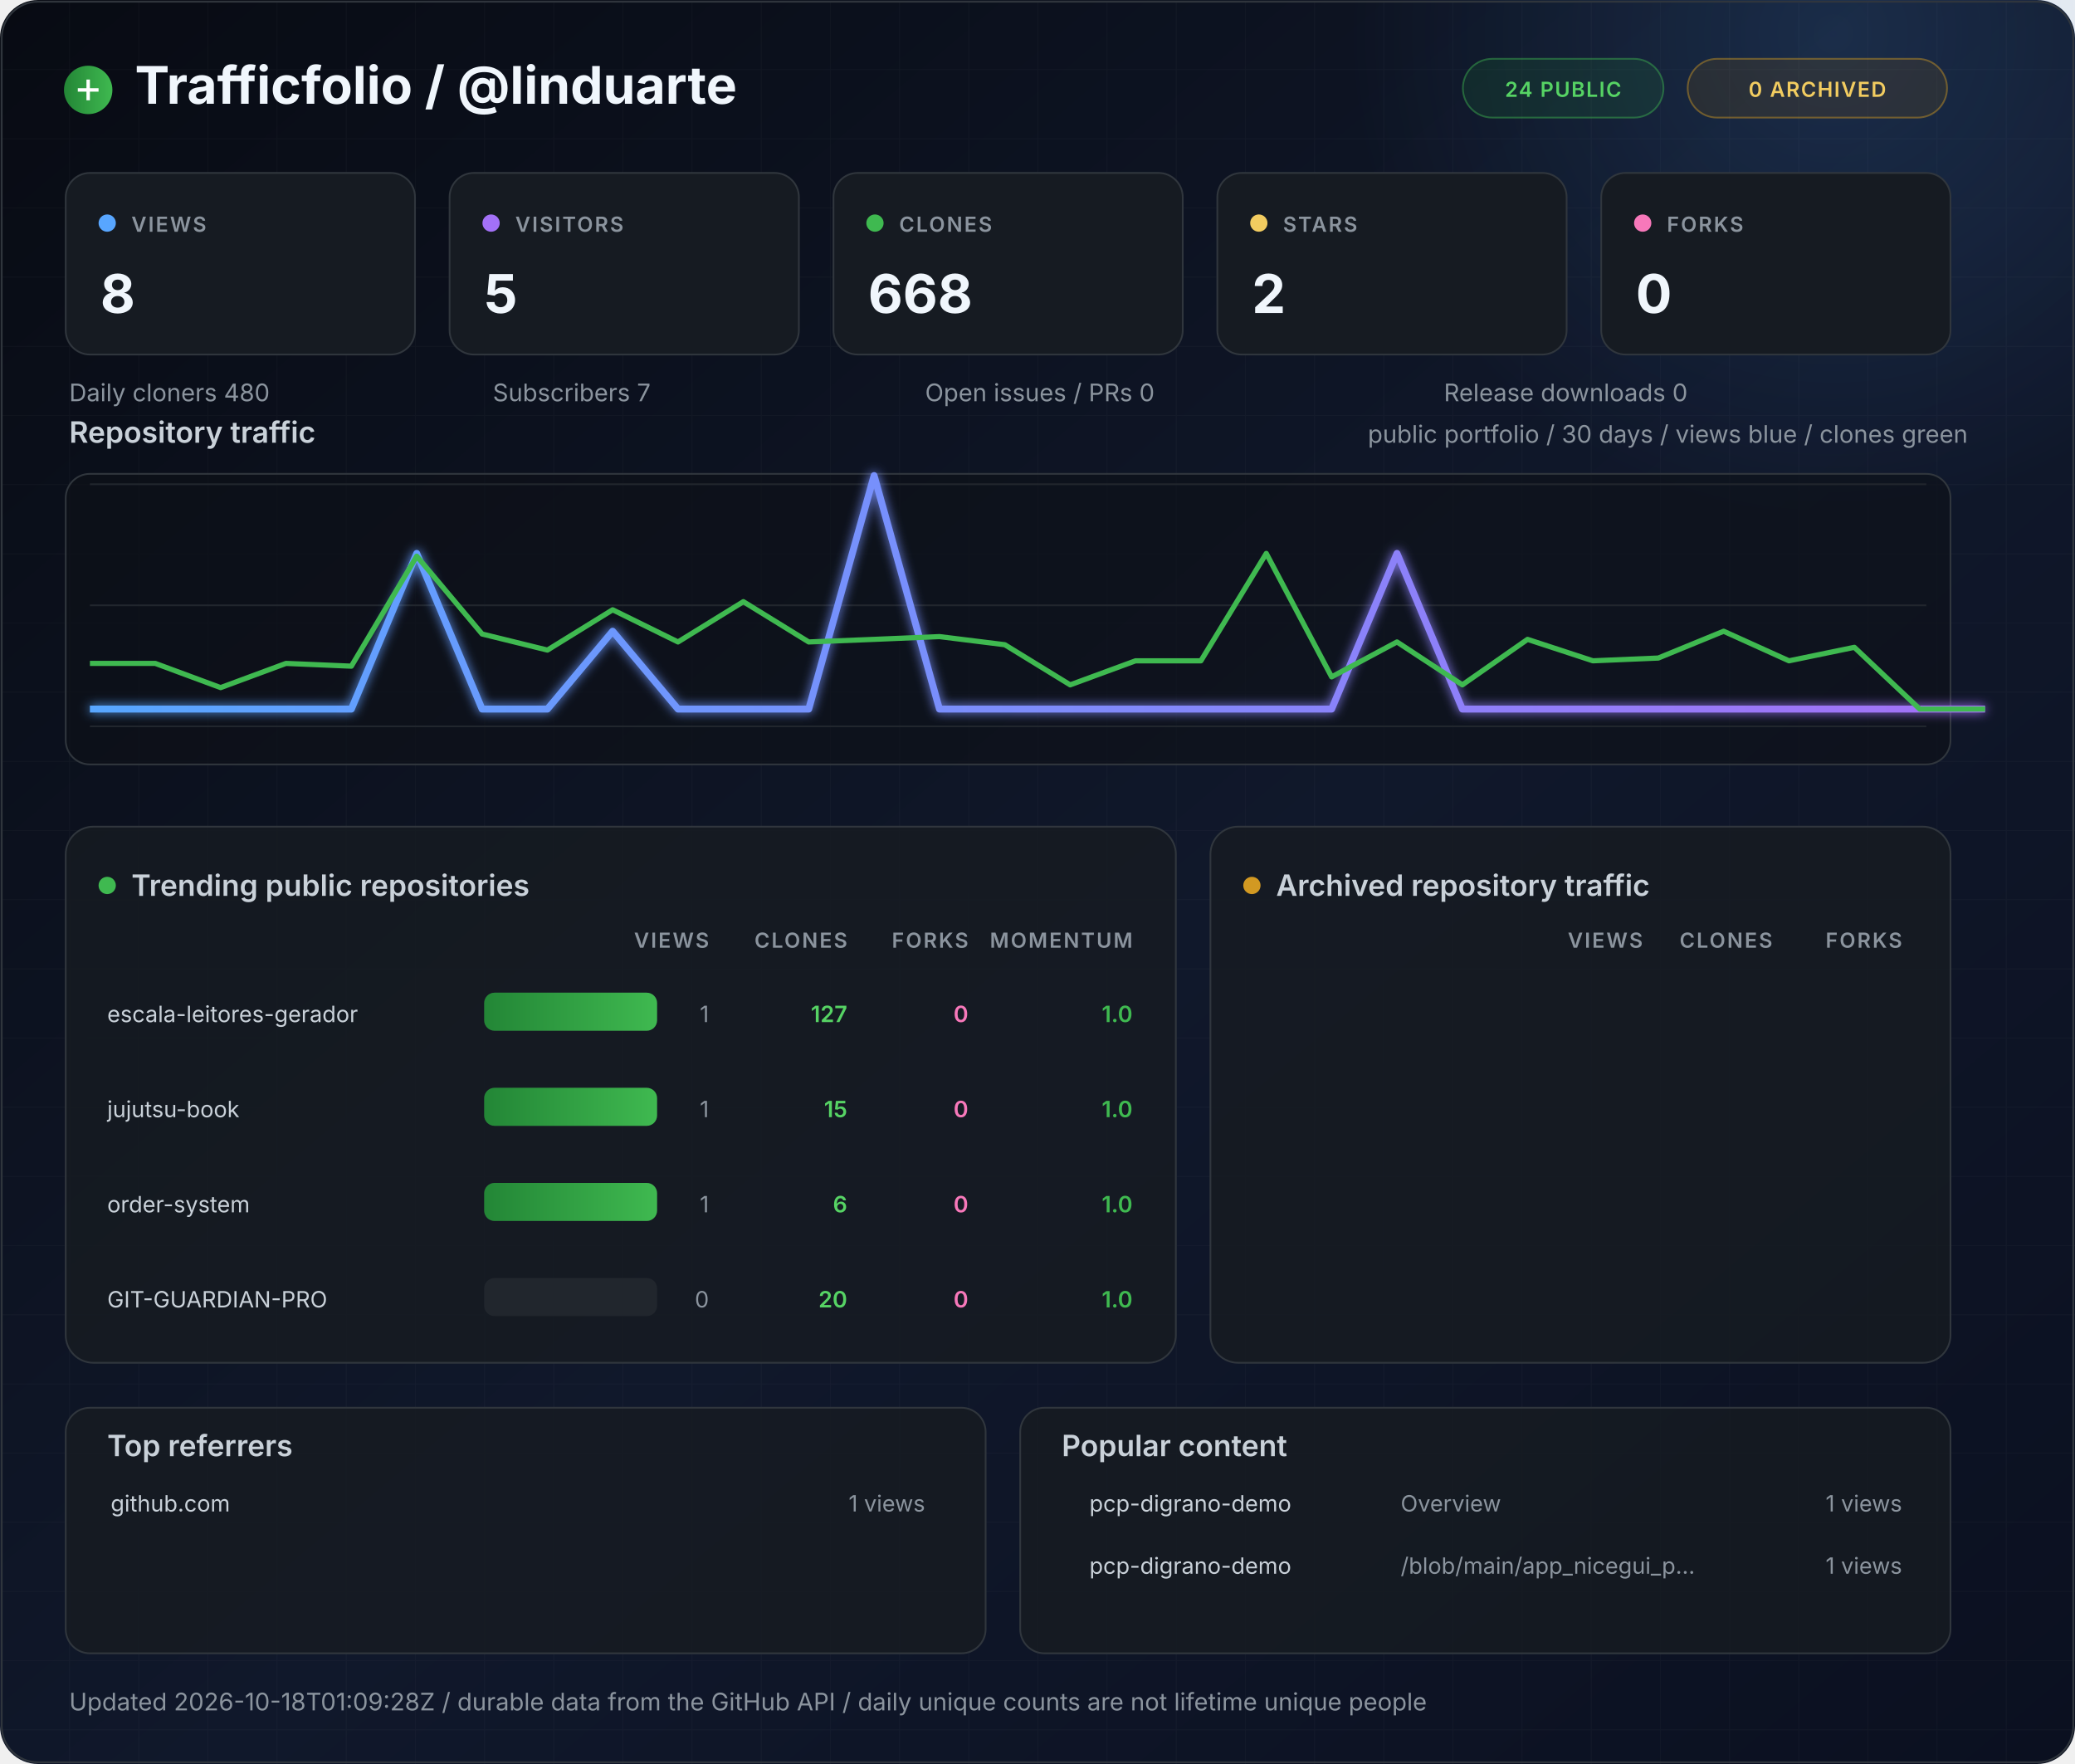
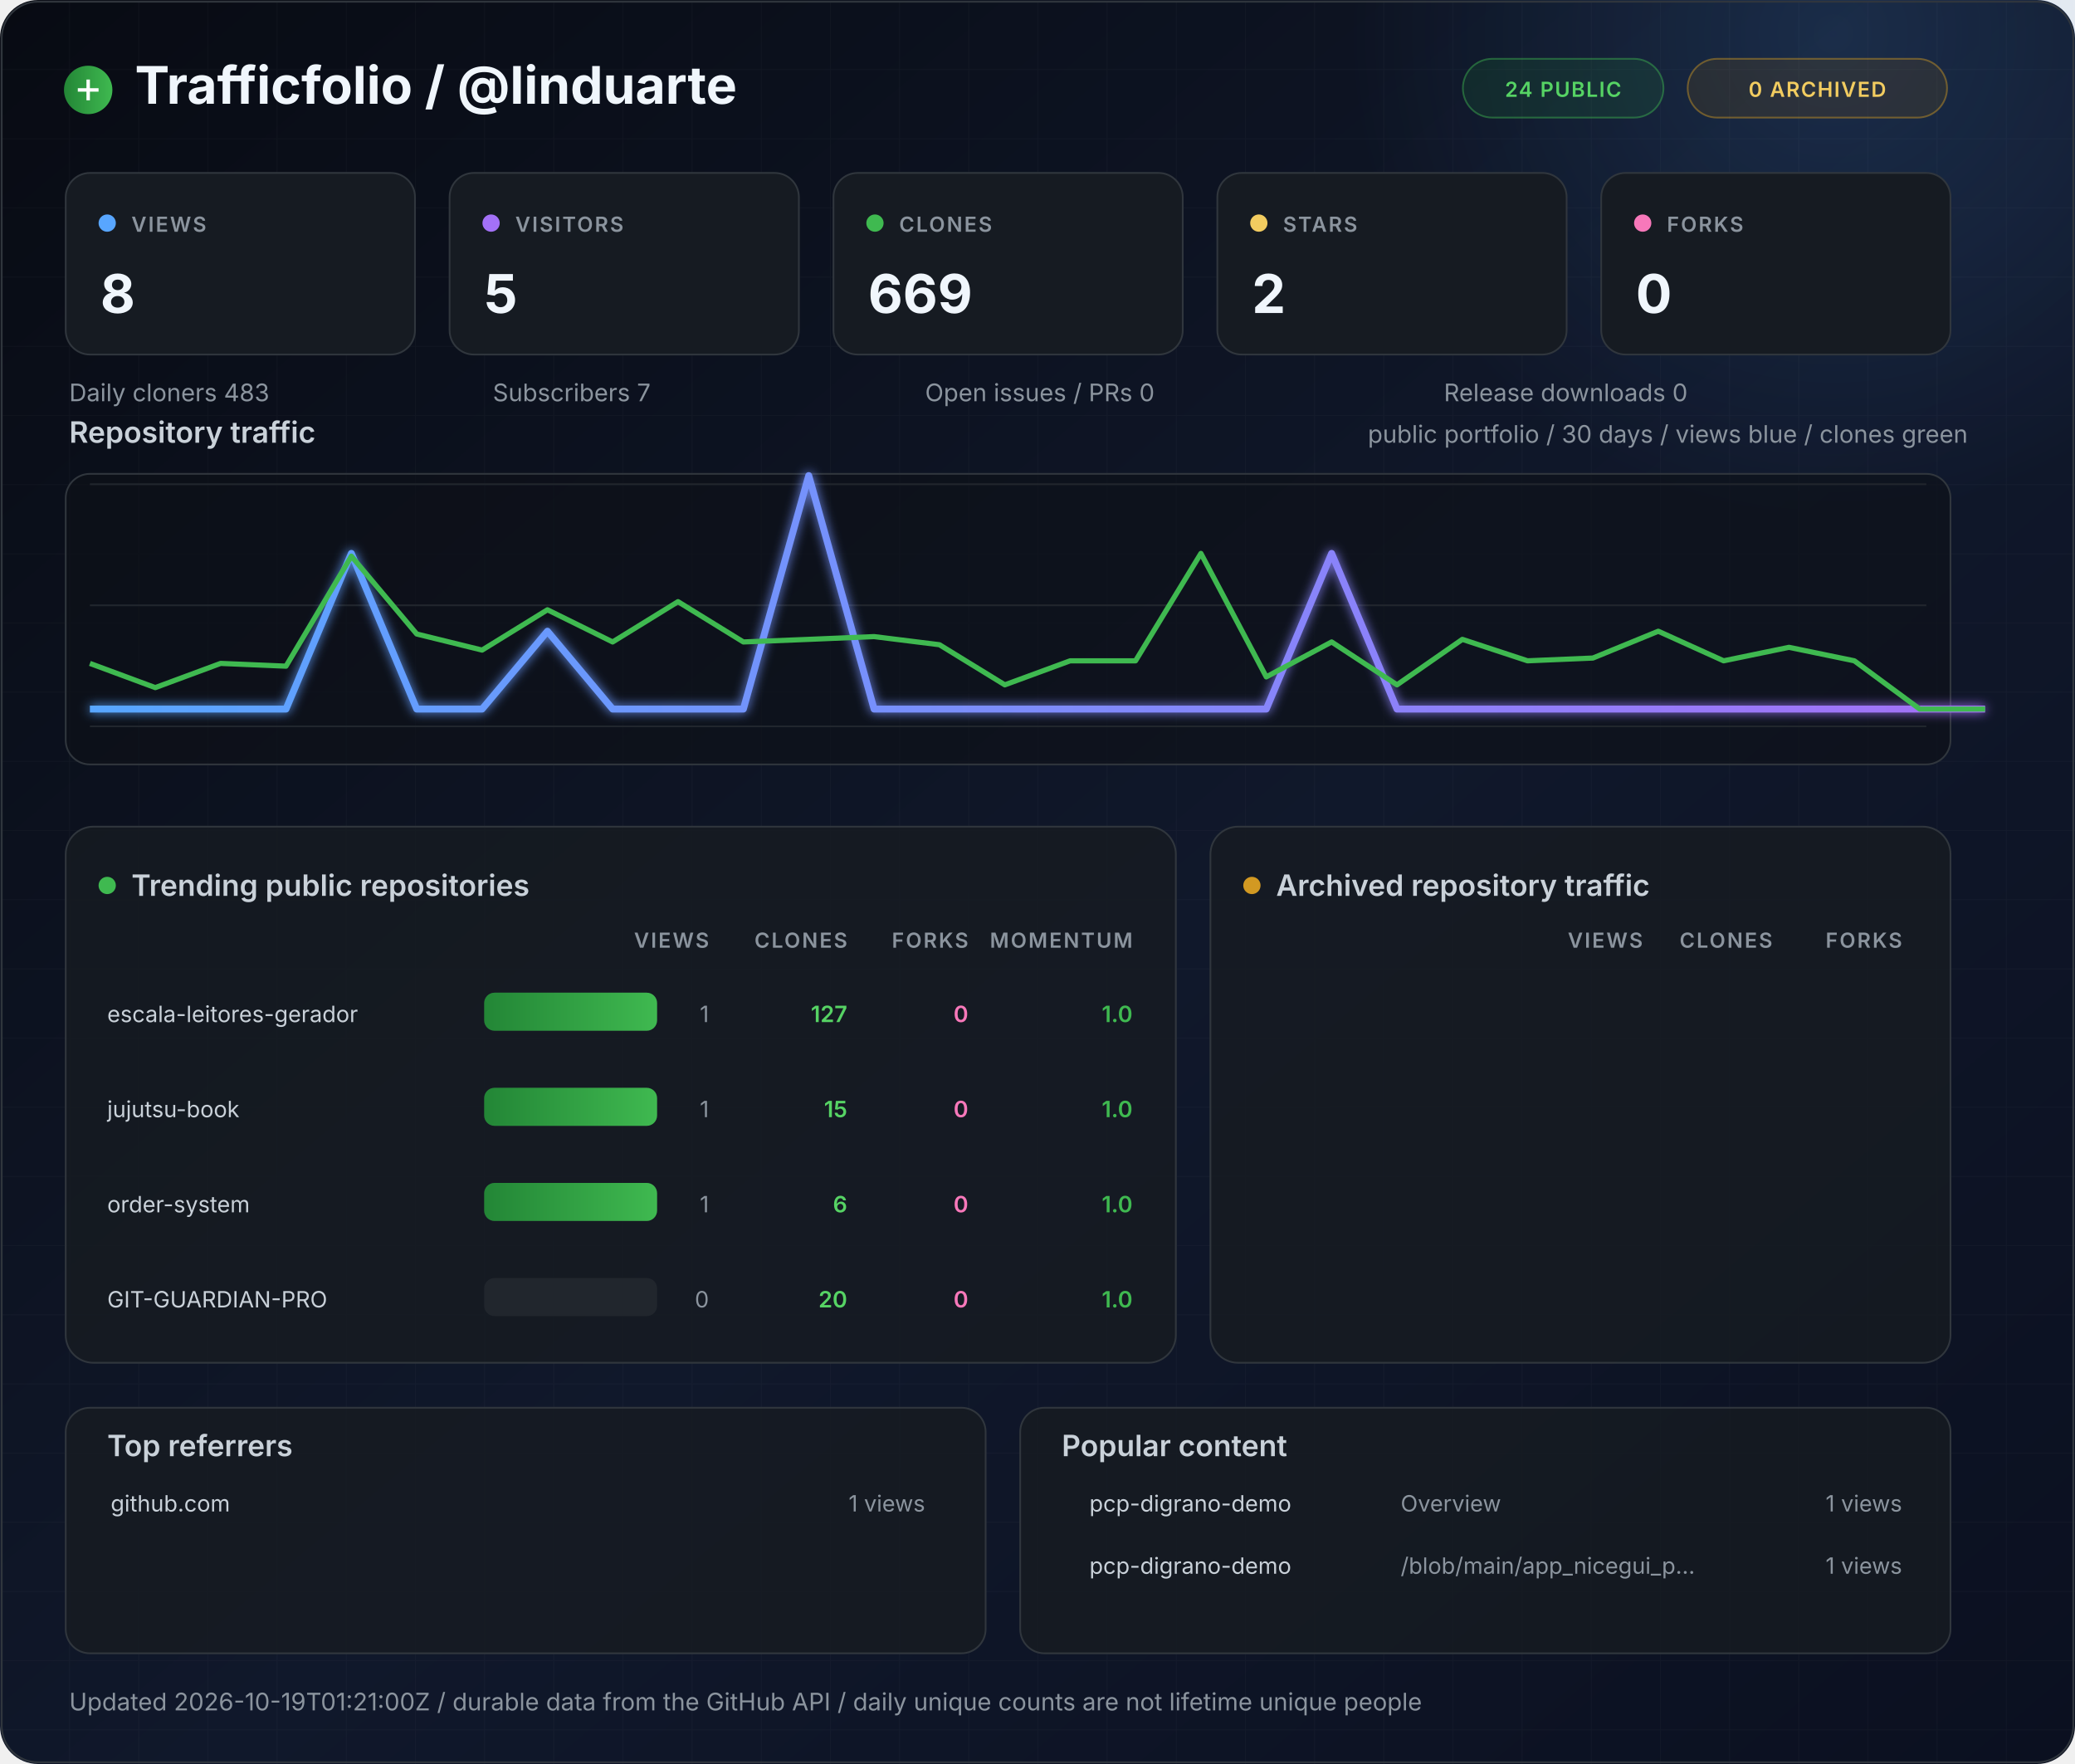
<svg xmlns="http://www.w3.org/2000/svg" width="1200" height="1020" viewBox="0 0 1200 1020" role="img" aria-label="Trafficfolio GitHub analytics dashboard for linduarte">
  <defs>
    <linearGradient id="bg" x1="0" y1="0" x2="1" y2="1">
      <stop stop-color="#080b13" />
      <stop offset=".55" stop-color="#10182b" />
      <stop offset="1" stop-color="#0b1020" />
    </linearGradient>
    <linearGradient id="line" x1="0" y1="0" x2="1" y2="0">
      <stop stop-color="#58a6ff" />
      <stop offset="1" stop-color="#a371f7" />
    </linearGradient>
    <linearGradient id="bar" x1="0" y1="0" x2="1" y2="0">
      <stop stop-color="#238636" />
      <stop offset="1" stop-color="#3fb950" />
    </linearGradient>
    <linearGradient id="archiveBar" x1="0" y1="0" x2="1" y2="0">
      <stop stop-color="#9e6a03" />
      <stop offset="1" stop-color="#f2cc60" />
    </linearGradient>
    <radialGradient id="ambient">
      <stop stop-color="#58a6ff" stop-opacity=".16" />
      <stop offset="1" stop-color="#58a6ff" stop-opacity="0" />
    </radialGradient>
    <pattern id="grid" width="40" height="40" patternUnits="userSpaceOnUse">
      <path d="M40 0H0V40" fill="none" stroke="#ffffff" stroke-opacity=".025" />
    </pattern>
    <filter id="glow">
      <feGaussianBlur stdDeviation="3" result="b" />
      <feMerge>
        <feMergeNode in="b" />
        <feMergeNode in="SourceGraphic" />
      </feMerge>
    </filter>
    <style>
    .title{font:750 30px -apple-system,BlinkMacSystemFont,"Segoe UI",sans-serif;fill:#f0f6fc}
    .subtitle{font:14px -apple-system,BlinkMacSystemFont,"Segoe UI",sans-serif;fill:#8b949e}
    .label{font:600 12px -apple-system,BlinkMacSystemFont,"Segoe UI",sans-serif;fill:#8b949e;letter-spacing:1px}
    .metric{font:700 31px -apple-system,BlinkMacSystemFont,"Segoe UI",sans-serif;fill:#f0f6fc}
    .section{font:600 17px -apple-system,BlinkMacSystemFont,"Segoe UI",sans-serif;fill:#c9d1d9}
    .repo,.value,.trend,.archive,.clone,.fork{font:13px -apple-system,BlinkMacSystemFont,"Segoe UI",sans-serif;fill:#c9d1d9}
    .value{fill:#8b949e} .trend{fill:#3fb950;font-weight:600} .archive{fill:#d29922}
    .clone{fill:#56d364;font-weight:600} .fork{fill:#f778ba;font-weight:600}
    .pill{font:600 12px -apple-system,BlinkMacSystemFont,"Segoe UI",sans-serif;letter-spacing:.7px}
  </style>
  </defs>
  <rect width="1200" height="1020" rx="22" fill="url(#bg)" />
  <rect width="1200" height="1020" rx="22" fill="url(#grid)" />
  <circle cx="1060" cy="20" r="280" fill="url(#ambient)" />
  <rect x="1" y="1" width="1198" height="1018" rx="21" fill="none" stroke="#30363d" />
  <circle cx="51" cy="52" r="14" fill="url(#bar)" />
  <path d="M45 52h12M51 46v12" stroke="#fff" stroke-width="2" />
  <text x="78" y="60" class="title">Trafficfolio / @linduarte</text>
  <rect x="846" y="34" width="116" height="34" rx="17" fill="#238636" fill-opacity=".16" stroke="#3fb950" stroke-opacity=".45" />
  <text x="904" y="56" text-anchor="middle" class="pill" fill="#56d364">24 PUBLIC</text>
  <rect x="976" y="34" width="150" height="34" rx="17" fill="#9e6a03" fill-opacity=".14" stroke="#d29922" stroke-opacity=".45" />
  <text x="1051" y="56" text-anchor="middle" class="pill" fill="#f2cc60">0 ARCHIVED</text>
  <rect x="38" y="100" width="202" height="105" rx="14" fill="#161b22" stroke="#30363d" />
  <circle cx="62" cy="129" r="5" fill="#58a6ff" />
  <text x="76" y="134" class="label">VIEWS</text>
  <text x="58" y="181" class="metric">8</text>
  <rect x="260" y="100" width="202" height="105" rx="14" fill="#161b22" stroke="#30363d" />
  <circle cx="284" cy="129" r="5" fill="#a371f7" />
  <text x="298" y="134" class="label">VISITORS</text>
  <text x="280" y="181" class="metric">5</text>
  <rect x="482" y="100" width="202" height="105" rx="14" fill="#161b22" stroke="#30363d" />
  <circle cx="506" cy="129" r="5" fill="#3fb950" />
  <text x="520" y="134" class="label">CLONES</text>
-   <text x="502" y="181" class="metric">668</text>
+   <text x="502" y="181" class="metric">669</text>
  <rect x="704" y="100" width="202" height="105" rx="14" fill="#161b22" stroke="#30363d" />
  <circle cx="728" cy="129" r="5" fill="#f2cc60" />
  <text x="742" y="134" class="label">STARS</text>
  <text x="724" y="181" class="metric">2</text>
  <rect x="926" y="100" width="202" height="105" rx="14" fill="#161b22" stroke="#30363d" />
  <circle cx="950" cy="129" r="5" fill="#f778ba" />
  <text x="964" y="134" class="label">FORKS</text>
  <text x="946" y="181" class="metric">0</text>
-   <text x="40" y="232" class="subtitle">Daily cloners 480</text>
+   <text x="40" y="232" class="subtitle">Daily cloners 483</text>
  <text x="285" y="232" class="subtitle">Subscribers 7</text>
  <text x="535" y="232" class="subtitle">Open issues / PRs 0</text>
  <text x="835" y="232" class="subtitle">Release downloads 0</text>
  <text x="40" y="256" class="section">Repository traffic</text>
  <text x="1138" y="256" text-anchor="end" class="subtitle">public portfolio / 30 days / views blue / clones green</text>
  <rect x="38" y="274" width="1090" height="168" rx="14" fill="#0d1117" fill-opacity=".62" stroke="#30363d" />
  <line x1="52" y1="420" x2="1114" y2="420" stroke="#21262d" />
  <line x1="52" y1="350" x2="1114" y2="350" stroke="#21262d" />
  <line x1="52" y1="280" x2="1114" y2="280" stroke="#21262d" />
-   <polyline points="52.0,410.0 89.8,410.0 127.6,410.0 165.4,410.0 203.2,410.0 241.0,320.0 278.8,410.0 316.6,410.0 354.3,365.0 392.1,410.0 429.9,410.0 467.7,410.0 505.5,275.0 543.3,410.0 581.1,410.0 618.9,410.0 656.7,410.0 694.5,410.0 732.3,410.0 770.1,410.0 807.9,320.0 845.7,410.0 883.4,410.0 921.2,410.0 959.0,410.0 996.8,410.0 1034.6,410.0 1072.4,410.0 1110.2,410.0 1148.0,410.0" fill="none" stroke="url(#line)" stroke-width="4" stroke-linejoin="round" filter="url(#glow)" />
-   <polyline points="52.0,383.6 89.8,383.6 127.6,397.6 165.4,383.6 203.2,385.2 241.0,321.6 278.8,366.6 316.6,375.9 354.3,352.6 392.1,371.2 429.9,347.9 467.7,371.2 505.5,369.7 543.3,368.1 581.1,372.8 618.9,396.0 656.7,382.1 694.5,382.1 732.3,320.0 770.1,391.4 807.9,371.2 845.7,396.0 883.4,369.7 921.2,382.1 959.0,380.5 996.8,365.0 1034.6,382.1 1072.4,374.3 1110.2,410.0 1148.0,410.0" fill="none" stroke="#3fb950" stroke-width="3" stroke-linejoin="round" />
+   <polyline points="52.0,410.0 89.8,410.0 127.6,410.0 165.4,410.0 203.2,320.0 241.0,410.0 278.8,410.0 316.6,365.0 354.3,410.0 392.1,410.0 429.9,410.0 467.7,275.0 505.5,410.0 543.3,410.0 581.1,410.0 618.9,410.0 656.7,410.0 694.5,410.0 732.3,410.0 770.1,320.0 807.9,410.0 845.7,410.0 883.4,410.0 921.2,410.0 959.0,410.0 996.8,410.0 1034.6,410.0 1072.4,410.0 1110.2,410.0 1148.0,410.0" fill="none" stroke="url(#line)" stroke-width="4" stroke-linejoin="round" filter="url(#glow)" />
+   <polyline points="52.0,383.6 89.8,397.6 127.6,383.6 165.4,385.2 203.2,321.6 241.0,366.6 278.8,375.9 316.6,352.6 354.3,371.2 392.1,347.9 429.9,371.2 467.7,369.7 505.5,368.1 543.3,372.8 581.1,396.0 618.9,382.1 656.7,382.1 694.5,320.0 732.3,391.4 770.1,371.2 807.9,396.0 845.7,369.7 883.4,382.1 921.2,380.5 959.0,365.0 996.8,382.1 1034.6,374.3 1072.4,382.1 1110.2,410.0 1148.0,410.0" fill="none" stroke="#3fb950" stroke-width="3" stroke-linejoin="round" />
  <rect x="38" y="478" width="642" height="310" rx="16" fill="#161b22" fill-opacity=".82" stroke="#30363d" />
  <circle cx="62" cy="512" r="5" fill="#3fb950" />
  <text x="76" y="518" class="section">Trending public repositories</text>
  <text x="410" y="548" text-anchor="end" class="label">VIEWS</text>
  <text x="490" y="548" text-anchor="end" class="label">CLONES</text>
  <text x="560" y="548" text-anchor="end" class="label">FORKS</text>
  <text x="655" y="548" text-anchor="end" class="label">MOMENTUM</text>
  <text x="62" y="591" class="repo">escala-leitores-gerador</text>
  <rect x="280" y="574" width="100" height="22" rx="6" fill="#21262d" />
  <rect x="280" y="574" width="100" height="22" rx="6" fill="url(#bar)" />
  <text x="410" y="591" text-anchor="end" class="value">1</text>
  <text x="490" y="591" text-anchor="end" class="clone">127</text>
  <text x="560" y="591" text-anchor="end" class="fork">0</text>
  <text x="655" y="591" text-anchor="end" class="trend">1.0</text>
  <text x="62" y="646" class="repo">jujutsu-book</text>
  <rect x="280" y="629" width="100" height="22" rx="6" fill="#21262d" />
  <rect x="280" y="629" width="100" height="22" rx="6" fill="url(#bar)" />
  <text x="410" y="646" text-anchor="end" class="value">1</text>
  <text x="490" y="646" text-anchor="end" class="clone">15</text>
  <text x="560" y="646" text-anchor="end" class="fork">0</text>
  <text x="655" y="646" text-anchor="end" class="trend">1.0</text>
  <text x="62" y="701" class="repo">order-system</text>
  <rect x="280" y="684" width="100" height="22" rx="6" fill="#21262d" />
  <rect x="280" y="684" width="100" height="22" rx="6" fill="url(#bar)" />
  <text x="410" y="701" text-anchor="end" class="value">1</text>
  <text x="490" y="701" text-anchor="end" class="clone">6</text>
  <text x="560" y="701" text-anchor="end" class="fork">0</text>
  <text x="655" y="701" text-anchor="end" class="trend">1.0</text>
  <text x="62" y="756" class="repo">GIT-GUARDIAN-PRO</text>
  <rect x="280" y="739" width="100" height="22" rx="6" fill="#21262d" />
  <rect x="280" y="739" width="0" height="22" rx="6" fill="url(#bar)" />
  <text x="410" y="756" text-anchor="end" class="value">0</text>
  <text x="490" y="756" text-anchor="end" class="clone">20</text>
  <text x="560" y="756" text-anchor="end" class="fork">0</text>
  <text x="655" y="756" text-anchor="end" class="trend">1.0</text>
  <rect x="700" y="478" width="428" height="310" rx="16" fill="#161b22" fill-opacity=".82" stroke="#30363d" />
  <circle cx="724" cy="512" r="5" fill="#d29922" />
  <text x="738" y="518" class="section">Archived repository traffic</text>
  <text x="950" y="548" text-anchor="end" class="label">VIEWS</text>
  <text x="1025" y="548" text-anchor="end" class="label">CLONES</text>
  <text x="1100" y="548" text-anchor="end" class="label">FORKS</text>
  <rect x="38" y="814" width="532" height="142" rx="14" fill="#161b22" fill-opacity=".82" stroke="#30363d" />
  <text x="62" y="842" class="section">Top referrers</text>
  <text x="64" y="874" class="repo">github.com</text>
  <text x="535" y="874" text-anchor="end" class="value">1 views</text>
  <rect x="590" y="814" width="538" height="142" rx="14" fill="#161b22" fill-opacity=".82" stroke="#30363d" />
  <text x="614" y="842" class="section">Popular content</text>
  <text x="630" y="874" class="repo">pcp-digrano-demo</text>
  <text x="810" y="874" class="value">Overview</text>
  <text x="1100" y="874" text-anchor="end" class="value">1 views</text>
  <text x="630" y="910" class="repo">pcp-digrano-demo</text>
  <text x="810" y="910" class="value">/blob/main/app_nicegui_p...</text>
  <text x="1100" y="910" text-anchor="end" class="value">1 views</text>
-   <text x="40" y="989" class="subtitle">Updated 2026-10-18T01:09:28Z / durable data from the GitHub API / daily unique counts are not lifetime unique people</text>
+   <text x="40" y="989" class="subtitle">Updated 2026-10-19T01:21:00Z / durable data from the GitHub API / daily unique counts are not lifetime unique people</text>
</svg>
